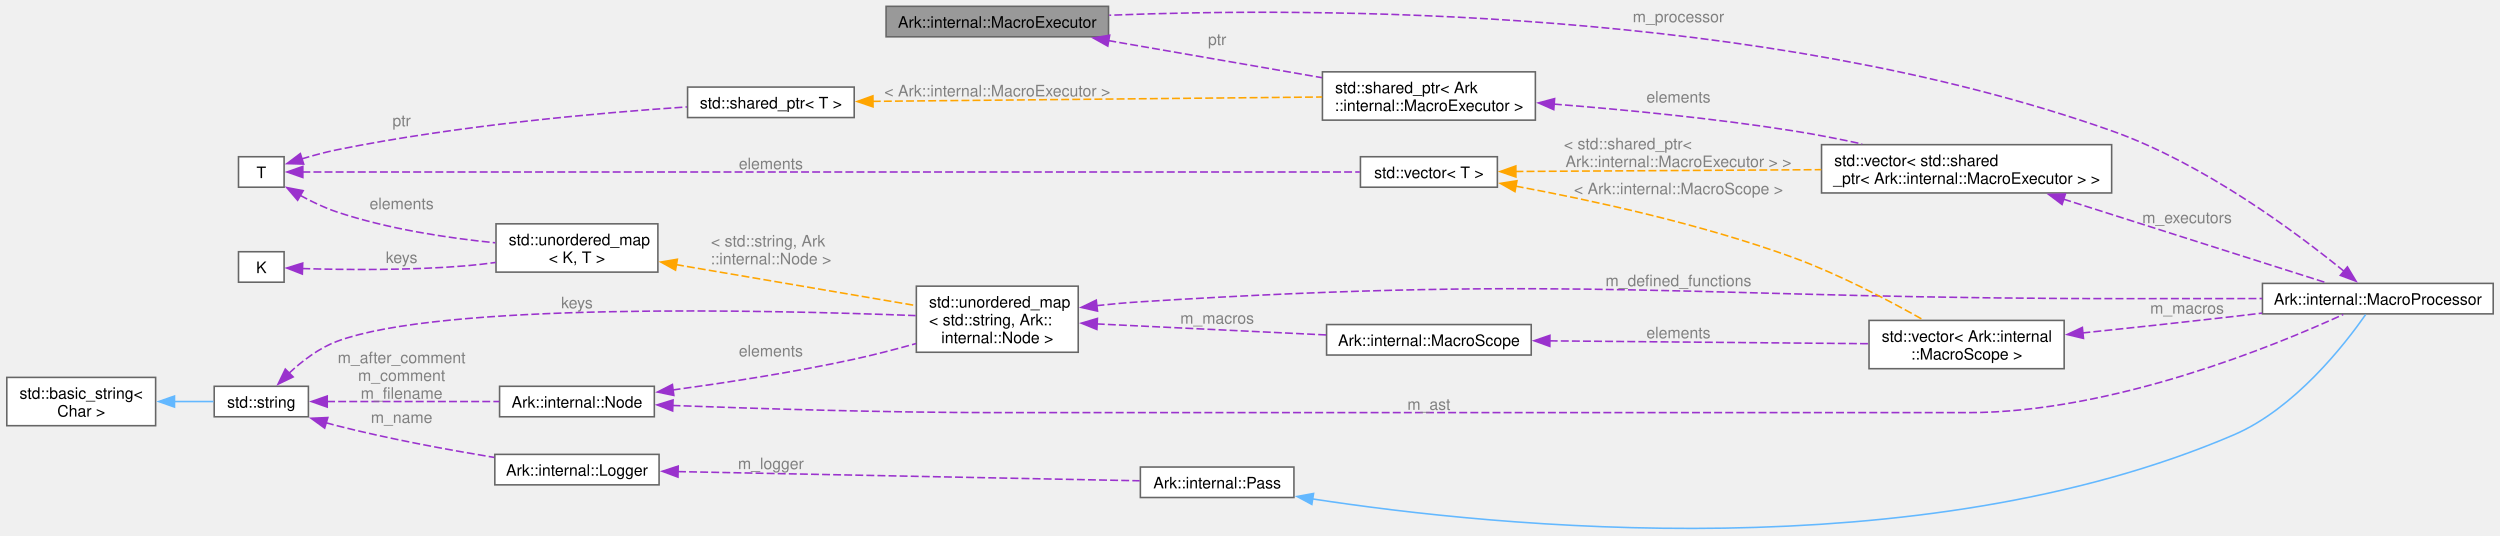
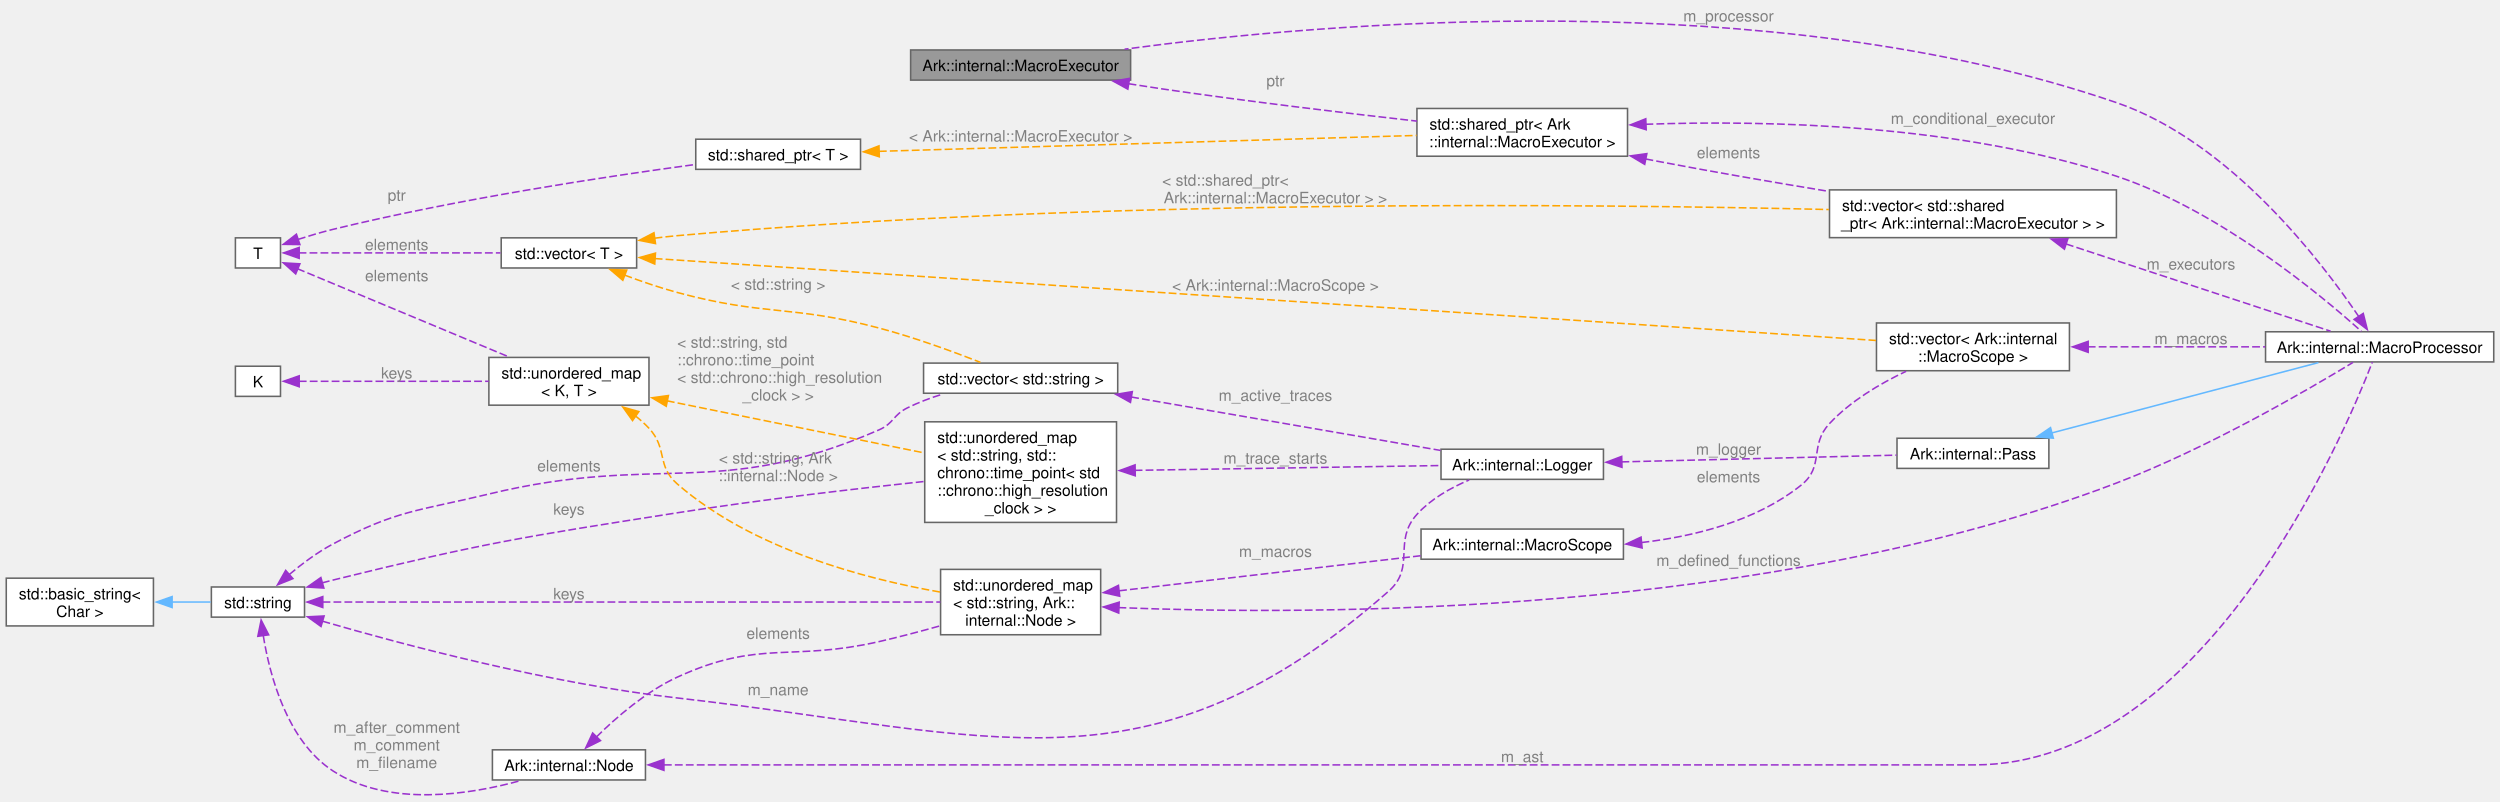
- <svg xmlns="http://www.w3.org/2000/svg" xmlns:xlink="http://www.w3.org/1999/xlink" width="1579pt" height="338pt" viewBox="0.00 0.00 1578.50 338.02">
-   <g id="graph0" class="graph" transform="scale(1 1) rotate(0) translate(4 334.02)">
+ <svg xmlns="http://www.w3.org/2000/svg" xmlns:xlink="http://www.w3.org/1999/xlink" width="1597pt" height="512pt" viewBox="0.00 0.00 1596.75 511.52">
+   <g id="graph0" class="graph" transform="scale(1 1) rotate(0) translate(4 507.52)">
    <g id="Node000001" class="node">
      <g id="a_Node000001">
        <a xlink:title="A class that applies macros in a Node.">
-           <polygon fill="#999999" stroke="#666666" points="695.88,-330.02 555.38,-330.02 555.38,-310.77 695.88,-310.77 695.88,-330.02" />
-           <text text-anchor="middle" x="625.62" y="-316.52" font-family="Helvetica,sans-Serif" font-size="10.00">Ark::internal::MacroExecutor</text>
-         </a>
-       </g>
-     </g>
-     <g id="Node000016" class="node">
-       <g id="a_Node000016">
-         <a xlink:title=" ">
-           <polygon fill="white" stroke="#666666" points="965.5,-288.64 831,-288.64 831,-258.14 965.5,-258.14 965.5,-288.64" />
-           <text text-anchor="start" x="839" y="-275.14" font-family="Helvetica,sans-Serif" font-size="10.00">std::shared_ptr&lt; Ark</text>
-           <text text-anchor="middle" x="898.25" y="-263.89" font-family="Helvetica,sans-Serif" font-size="10.00">::internal::MacroExecutor &gt;</text>
-         </a>
-       </g>
-     </g>
-     <g id="edge20_Node000016_Node000001" class="edge">
-       <g id="a_edge20_Node000016_Node000001">
-         <a xlink:title=" ">
-           <path fill="none" stroke="#9a32cd" stroke-dasharray="5,2" d="M695.79,-308.38C737.26,-301.18 789.73,-292.07 830.72,-284.95" />
-           <polygon fill="#9a32cd" stroke="#9a32cd" points="695.43,-304.89 686.17,-310.05 696.62,-311.79 695.43,-304.89" />
-         </a>
-       </g>
-       <text text-anchor="middle" x="764.5" y="-305.6" font-family="Helvetica,sans-Serif" font-size="10.00" fill="grey"> ptr</text>
+           <polygon fill="#999999" stroke="#666666" points="718.12,-475.81 577.62,-475.81 577.62,-456.56 718.12,-456.56 718.12,-475.81" />
+           <text text-anchor="middle" x="647.88" y="-462.31" font-family="Helvetica,sans-Serif" font-size="10.00">Ark::internal::MacroExecutor</text>
+         </a>
+       </g>
+     </g>
+     <g id="Node000017" class="node">
+       <g id="a_Node000017">
+         <a xlink:title=" ">
+           <polygon fill="white" stroke="#666666" points="1035.5,-438.44 901,-438.44 901,-407.94 1035.5,-407.94 1035.5,-438.44" />
+           <text text-anchor="start" x="909" y="-424.94" font-family="Helvetica,sans-Serif" font-size="10.00">std::shared_ptr&lt; Ark</text>
+           <text text-anchor="middle" x="968.25" y="-413.69" font-family="Helvetica,sans-Serif" font-size="10.00">::internal::MacroExecutor &gt;</text>
+         </a>
+       </g>
+     </g>
+     <g id="edge25_Node000017_Node000001" class="edge">
+       <g id="a_edge25_Node000017_Node000001">
+         <a xlink:title=" ">
+           <path fill="none" stroke="#9a32cd" stroke-dasharray="5,2" d="M716.83,-454.24C724.06,-453.07 731.3,-451.95 738.25,-450.94 792.94,-442.96 855.21,-435.52 901,-430.36" />
+           <polygon fill="#9a32cd" stroke="#9a32cd" points="716.34,-450.77 707.04,-455.85 717.47,-457.68 716.34,-450.77" />
+         </a>
+       </g>
+       <text text-anchor="middle" x="810.62" y="-452.69" font-family="Helvetica,sans-Serif" font-size="10.00" fill="grey"> ptr</text>
    </g>
    <g id="Node000002" class="node">
      <g id="a_Node000002">
        <a xlink:href="../../d5/db5/classArk_1_1internal_1_1MacroProcessor.html" target="_top" xlink:title="The class handling the macros definitions and calls, given an AST.">
-           <polygon fill="white" stroke="#666666" points="1570.5,-155.02 1424.75,-155.02 1424.75,-135.77 1570.5,-135.77 1570.5,-155.02" />
-           <text text-anchor="middle" x="1497.62" y="-141.52" font-family="Helvetica,sans-Serif" font-size="10.00">Ark::internal::MacroProcessor</text>
+           <polygon fill="white" stroke="#666666" points="1588.75,-295.81 1443,-295.81 1443,-276.56 1588.75,-276.56 1588.75,-295.81" />
+           <text text-anchor="middle" x="1515.88" y="-282.31" font-family="Helvetica,sans-Serif" font-size="10.00">Ark::internal::MacroProcessor</text>
        </a>
      </g>
    </g>
    <g id="edge1_Node000001_Node000002" class="edge">
      <g id="a_edge1_Node000001_Node000002">
        <a xlink:title=" ">
-           <path fill="none" stroke="#9a32cd" stroke-dasharray="5,2" d="M1476.38,-162.59C1446.46,-186.95 1387.66,-230.81 1329.5,-251.39 1108.44,-329.63 825.39,-329.48 696.35,-324.4" />
-           <polygon fill="#9a32cd" stroke="#9a32cd" points="1478.41,-165.46 1483.88,-156.39 1473.94,-160.07 1478.41,-165.46" />
-         </a>
-       </g>
-       <text text-anchor="middle" x="1055.88" y="-319.98" font-family="Helvetica,sans-Serif" font-size="10.00" fill="grey"> m_processor</text>
+           <path fill="none" stroke="#9a32cd" stroke-dasharray="5,2" d="M1502.64,-305.38C1478.37,-341.31 1420.18,-417.31 1347.75,-442.19 1125.86,-518.4 840.72,-493.23 714.27,-476.31" />
+           <polygon fill="#9a32cd" stroke="#9a32cd" points="1505.4,-307.55 1507.98,-297.27 1499.56,-303.7 1505.4,-307.55" />
+         </a>
+       </g>
+       <text text-anchor="middle" x="1100" y="-494.02" font-family="Helvetica,sans-Serif" font-size="10.00" fill="grey"> m_processor</text>
    </g>
    <g id="Node000003" class="node">
      <g id="a_Node000003">
        <a xlink:href="../../da/d7b/classArk_1_1internal_1_1Pass.html" target="_top" xlink:title="An interface to describe compiler passes.">
-           <polygon fill="white" stroke="#666666" points="813,-39.02 716,-39.02 716,-19.77 813,-19.77 813,-39.02" />
-           <text text-anchor="middle" x="764.5" y="-25.52" font-family="Helvetica,sans-Serif" font-size="10.00">Ark::internal::Pass</text>
+           <polygon fill="white" stroke="#666666" points="1304.62,-227.81 1207.62,-227.81 1207.62,-208.56 1304.62,-208.56 1304.62,-227.81" />
+           <text text-anchor="middle" x="1256.12" y="-214.31" font-family="Helvetica,sans-Serif" font-size="10.00">Ark::internal::Pass</text>
        </a>
      </g>
    </g>
    <g id="edge2_Node000002_Node000003" class="edge">
      <g id="a_edge2_Node000002_Node000003">
        <a xlink:title=" ">
-           <path fill="none" stroke="#63b8ff" d="M824.64,-18.9C941.47,-0.97 1207.75,25.94 1406.75,-59.39 1445.06,-75.82 1476.69,-116.36 1489.93,-135.31" />
-           <polygon fill="#63b8ff" stroke="#63b8ff" points="824.31,-15.41 814.97,-20.42 825.4,-22.33 824.31,-15.41" />
+           <path fill="none" stroke="#63b8ff" d="M1306.54,-231.22C1356.17,-244.32 1431.59,-264.22 1476.78,-276.14" />
+           <polygon fill="#63b8ff" stroke="#63b8ff" points="1307.46,-227.85 1296.9,-228.68 1305.67,-234.62 1307.46,-227.85" />
        </a>
      </g>
    </g>
    <g id="Node000004" class="node">
      <g id="a_Node000004">
        <a xlink:href="../../d6/d2f/classArk_1_1internal_1_1Logger.html" target="_top" xlink:title=" ">
-           <polygon fill="white" stroke="#666666" points="412,-47.02 308.25,-47.02 308.25,-27.77 412,-27.77 412,-47.02" />
-           <text text-anchor="middle" x="360.12" y="-33.52" font-family="Helvetica,sans-Serif" font-size="10.00">Ark::internal::Logger</text>
+           <polygon fill="white" stroke="#666666" points="1020.12,-220.81 916.38,-220.81 916.38,-201.56 1020.12,-201.56 1020.12,-220.81" />
+           <text text-anchor="middle" x="968.25" y="-207.31" font-family="Helvetica,sans-Serif" font-size="10.00">Ark::internal::Logger</text>
        </a>
      </g>
    </g>
    <g id="edge3_Node000003_Node000004" class="edge">
      <g id="a_edge3_Node000003_Node000004">
        <a xlink:title=" ">
-           <path fill="none" stroke="#9a32cd" stroke-dasharray="5,2" d="M423.97,-36.14C504.64,-34.54 642.86,-31.79 715.57,-30.34" />
-           <polygon fill="#9a32cd" stroke="#9a32cd" points="423.94,-32.64 414.01,-36.34 424.08,-39.64 423.94,-32.64" />
-         </a>
-       </g>
-       <text text-anchor="middle" x="482.62" y="-37.69" font-family="Helvetica,sans-Serif" font-size="10.00" fill="grey"> m_logger</text>
+           <path fill="none" stroke="#9a32cd" stroke-dasharray="5,2" d="M1031.62,-212.71C1084.45,-214.01 1159.1,-215.84 1207.31,-217.02" />
+           <polygon fill="#9a32cd" stroke="#9a32cd" points="1031.95,-209.22 1021.87,-212.48 1031.78,-216.22 1031.95,-209.22" />
+         </a>
+       </g>
+       <text text-anchor="middle" x="1100" y="-217.27" font-family="Helvetica,sans-Serif" font-size="10.00" fill="grey"> m_logger</text>
    </g>
    <g id="Node000005" class="node">
      <g id="a_Node000005">
        <a xlink:title=" ">
-           <polygon fill="white" stroke="#666666" points="190.5,-90.02 131,-90.02 131,-70.77 190.5,-70.77 190.5,-90.02" />
-           <text text-anchor="middle" x="160.75" y="-76.52" font-family="Helvetica,sans-Serif" font-size="10.00">std::string</text>
+           <polygon fill="white" stroke="#666666" points="190.5,-132.81 131,-132.81 131,-113.56 190.5,-113.56 190.5,-132.81" />
+           <text text-anchor="middle" x="160.75" y="-119.31" font-family="Helvetica,sans-Serif" font-size="10.00">std::string</text>
        </a>
      </g>
    </g>
    <g id="edge4_Node000004_Node000005" class="edge">
      <g id="a_edge4_Node000004_Node000005">
        <a xlink:title=" ">
-           <path fill="none" stroke="#9a32cd" stroke-dasharray="5,2" d="M201.6,-67C203.92,-66.34 206.24,-65.72 208.5,-65.14 241.23,-56.83 278.56,-49.93 307.86,-45.1" />
-           <polygon fill="#9a32cd" stroke="#9a32cd" points="200.77,-63.6 192.2,-69.83 202.79,-70.3 200.77,-63.6" />
-         </a>
-       </g>
-       <text text-anchor="middle" x="249.38" y="-66.89" font-family="Helvetica,sans-Serif" font-size="10.00" fill="grey"> m_name</text>
+           <path fill="none" stroke="#9a32cd" stroke-dasharray="5,2" d="M202,-110.95C253.8,-95.89 346.86,-71.19 428.5,-61.94 631.47,-38.93 729.59,4.68 883,-130.19 900.42,-145.51 885.42,-162 901,-179.19 909.92,-189.03 922.53,-196.16 934.35,-201.15" />
+           <polygon fill="#9a32cd" stroke="#9a32cd" points="201.04,-107.58 192.43,-113.76 203.01,-114.3 201.04,-107.58" />
+         </a>
+       </g>
+       <text text-anchor="middle" x="493" y="-63.69" font-family="Helvetica,sans-Serif" font-size="10.00" fill="grey"> m_name</text>
    </g>
    <g id="Node000007" class="node">
      <g id="a_Node000007">
-         <a xlink:href="../../dc/d9e/classArk_1_1internal_1_1Node.html" target="_top" xlink:title="A node of an Abstract Syntax Tree for ArkScript.">
-           <polygon fill="white" stroke="#666666" points="409,-90.02 311.25,-90.02 311.25,-70.77 409,-70.77 409,-90.02" />
-           <text text-anchor="middle" x="360.12" y="-76.52" font-family="Helvetica,sans-Serif" font-size="10.00">Ark::internal::Node</text>
+         <a xlink:title=" ">
+           <polygon fill="white" stroke="#666666" points="709.12,-238.31 586.62,-238.31 586.62,-174.06 709.12,-174.06 709.12,-238.31" />
+           <text text-anchor="start" x="594.62" y="-224.81" font-family="Helvetica,sans-Serif" font-size="10.00">std::unordered_map</text>
+           <text text-anchor="start" x="594.62" y="-213.56" font-family="Helvetica,sans-Serif" font-size="10.00">&lt; std::string, std::</text>
+           <text text-anchor="start" x="594.62" y="-202.31" font-family="Helvetica,sans-Serif" font-size="10.00">chrono::time_point&lt; std</text>
+           <text text-anchor="start" x="594.62" y="-191.06" font-family="Helvetica,sans-Serif" font-size="10.00">::chrono::high_resolution</text>
+           <text text-anchor="middle" x="647.88" y="-179.81" font-family="Helvetica,sans-Serif" font-size="10.00">_clock &gt; &gt;</text>
        </a>
      </g>
    </g>
    <g id="edge7_Node000007_Node000005" class="edge">
      <g id="a_edge7_Node000007_Node000005">
        <a xlink:title=" ">
-           <path fill="none" stroke="#9a32cd" stroke-dasharray="5,2" d="M202.32,-80.39C233.9,-80.39 277.8,-80.39 311.12,-80.39" />
-           <polygon fill="#9a32cd" stroke="#9a32cd" points="202.39,-76.89 192.39,-80.39 202.39,-83.89 202.39,-76.89" />
-         </a>
-       </g>
-       <text text-anchor="middle" x="249.38" y="-104.64" font-family="Helvetica,sans-Serif" font-size="10.00" fill="grey"> m_after_comment</text>
-       <text text-anchor="middle" x="249.38" y="-93.39" font-family="Helvetica,sans-Serif" font-size="10.00" fill="grey">m_comment</text>
-       <text text-anchor="middle" x="249.38" y="-82.14" font-family="Helvetica,sans-Serif" font-size="10.00" fill="grey">m_filename</text>
+           <path fill="none" stroke="#9a32cd" stroke-dasharray="5,2" d="M201.63,-135.41C203.95,-136.04 206.25,-136.63 208.5,-137.19 305.23,-161.06 330.08,-164.73 428.5,-180.19 481.68,-188.54 542.53,-195.58 586.46,-200.22" />
+           <polygon fill="#9a32cd" stroke="#9a32cd" points="202.84,-132.12 192.26,-132.78 200.94,-138.86 202.84,-132.12" />
+         </a>
+       </g>
+       <text text-anchor="middle" x="359.38" y="-178.99" font-family="Helvetica,sans-Serif" font-size="10.00" fill="grey"> keys</text>
+     </g>
+     <g id="Node000011" class="node">
+       <g id="a_Node000011">
+         <a xlink:title=" ">
+           <polygon fill="white" stroke="#666666" points="709.88,-275.81 585.88,-275.81 585.88,-256.56 709.88,-256.56 709.88,-275.81" />
+           <text text-anchor="middle" x="647.88" y="-262.31" font-family="Helvetica,sans-Serif" font-size="10.00">std::vector&lt; std::string &gt;</text>
+         </a>
+       </g>
+     </g>
+     <g id="edge12_Node000011_Node000005" class="edge">
+       <g id="a_edge12_Node000011_Node000005">
+         <a xlink:title=" ">
+           <path fill="none" stroke="#9a32cd" stroke-dasharray="5,2" d="M180.71,-140.75C188.81,-147.54 198.65,-154.94 208.5,-160.19 249.58,-182.1 262.99,-181.27 308.25,-192.19 417.39,-218.52 454.63,-188.23 557.5,-233.19 566.79,-237.25 566.42,-242.68 575.5,-247.19 582.62,-250.72 590.48,-253.66 598.3,-256.08" />
+           <polygon fill="#9a32cd" stroke="#9a32cd" points="183.08,-138.17 173.25,-134.2 178.46,-143.43 183.08,-138.17" />
+         </a>
+       </g>
+       <text text-anchor="middle" x="359.38" y="-206.65" font-family="Helvetica,sans-Serif" font-size="10.00" fill="grey"> elements</text>
+     </g>
+     <g id="Node000013" class="node">
+       <g id="a_Node000013">
+         <a xlink:href="../../dc/d9e/classArk_1_1internal_1_1Node.html" target="_top" xlink:title="A node of an Abstract Syntax Tree for ArkScript.">
+           <polygon fill="white" stroke="#666666" points="408.25,-28.81 310.5,-28.81 310.5,-9.56 408.25,-9.56 408.25,-28.81" />
+           <text text-anchor="middle" x="359.38" y="-15.31" font-family="Helvetica,sans-Serif" font-size="10.00">Ark::internal::Node</text>
+         </a>
+       </g>
+     </g>
+     <g id="edge16_Node000013_Node000005" class="edge">
+       <g id="a_edge16_Node000013_Node000005">
+         <a xlink:title=" ">
+           <path fill="none" stroke="#9a32cd" stroke-dasharray="5,2" d="M164.14,-101.81C168.27,-76.26 179.33,-34.58 208.5,-15.44 244.3,8.05 295.97,-0.19 328.34,-9.09" />
+           <polygon fill="#9a32cd" stroke="#9a32cd" points="160.68,-101.31 162.79,-111.69 167.61,-102.25 160.68,-101.31" />
+         </a>
+       </g>
+       <text text-anchor="middle" x="249.38" y="-39.69" font-family="Helvetica,sans-Serif" font-size="10.00" fill="grey"> m_after_comment</text>
+       <text text-anchor="middle" x="249.38" y="-28.44" font-family="Helvetica,sans-Serif" font-size="10.00" fill="grey">m_comment</text>
+       <text text-anchor="middle" x="249.38" y="-17.19" font-family="Helvetica,sans-Serif" font-size="10.00" fill="grey">m_filename</text>
+     </g>
+     <g id="Node000016" class="node">
+       <g id="a_Node000016">
+         <a xlink:title=" ">
+           <polygon fill="white" stroke="#666666" points="699,-144.06 596.75,-144.06 596.75,-102.31 699,-102.31 699,-144.06" />
+           <text text-anchor="start" x="604.75" y="-130.56" font-family="Helvetica,sans-Serif" font-size="10.00">std::unordered_map</text>
+           <text text-anchor="start" x="604.75" y="-119.31" font-family="Helvetica,sans-Serif" font-size="10.00">&lt; std::string, Ark::</text>
+           <text text-anchor="middle" x="647.88" y="-108.06" font-family="Helvetica,sans-Serif" font-size="10.00">internal::Node &gt;</text>
+         </a>
+       </g>
+     </g>
+     <g id="edge20_Node000016_Node000005" class="edge">
+       <g id="a_edge20_Node000016_Node000005">
+         <a xlink:title=" ">
+           <path fill="none" stroke="#9a32cd" stroke-dasharray="5,2" d="M202,-123.19C290.14,-123.19 500,-123.19 596.62,-123.19" />
+           <polygon fill="#9a32cd" stroke="#9a32cd" points="202.16,-119.69 192.16,-123.19 202.16,-126.69 202.16,-119.69" />
+         </a>
+       </g>
+       <text text-anchor="middle" x="359.38" y="-124.94" font-family="Helvetica,sans-Serif" font-size="10.00" fill="grey"> keys</text>
+     </g>
+     <g id="Node000006" class="node">
+       <g id="a_Node000006">
+         <a xlink:title=" ">
+           <polygon fill="white" stroke="#666666" points="94,-138.44 0,-138.44 0,-107.94 94,-107.94 94,-138.44" />
+           <text text-anchor="start" x="8" y="-124.94" font-family="Helvetica,sans-Serif" font-size="10.00">std::basic_string&lt;</text>
+           <text text-anchor="middle" x="47" y="-113.69" font-family="Helvetica,sans-Serif" font-size="10.00"> Char &gt;</text>
+         </a>
+       </g>
+     </g>
+     <g id="edge5_Node000005_Node000006" class="edge">
+       <g id="a_edge5_Node000005_Node000006">
+         <a xlink:title=" ">
+           <path fill="none" stroke="#63b8ff" d="M105.71,-123.19C114.32,-123.19 122.87,-123.19 130.55,-123.19" />
+           <polygon fill="#63b8ff" stroke="#63b8ff" points="105.93,-119.69 95.93,-123.19 105.93,-126.69 105.93,-119.69" />
+         </a>
+       </g>
+     </g>
+     <g id="edge6_Node000004_Node000007" class="edge">
+       <g id="a_edge6_Node000004_Node000007">
+         <a xlink:title=" ">
+           <path fill="none" stroke="#9a32cd" stroke-dasharray="5,2" d="M720.69,-207.31C780.14,-208.25 863.13,-209.55 916.04,-210.38" />
+           <polygon fill="#9a32cd" stroke="#9a32cd" points="721.08,-203.82 711.02,-207.16 720.97,-210.82 721.08,-203.82" />
+         </a>
+       </g>
+       <text text-anchor="middle" x="810.62" y="-211.6" font-family="Helvetica,sans-Serif" font-size="10.00" fill="grey"> m_trace_starts</text>
+     </g>
+     <g id="Node000008" class="node">
+       <g id="a_Node000008">
+         <a xlink:title=" ">
+           <polygon fill="white" stroke="#666666" points="410.5,-279.44 308.25,-279.44 308.25,-248.94 410.5,-248.94 410.5,-279.44" />
+           <text text-anchor="start" x="316.25" y="-265.94" font-family="Helvetica,sans-Serif" font-size="10.00">std::unordered_map</text>
+           <text text-anchor="middle" x="359.38" y="-254.69" font-family="Helvetica,sans-Serif" font-size="10.00">&lt; K, T &gt;</text>
+         </a>
+       </g>
+     </g>
+     <g id="edge8_Node000007_Node000008" class="edge">
+       <g id="a_edge8_Node000007_Node000008">
+         <a xlink:title=" ">
+           <path fill="none" stroke="orange" stroke-dasharray="5,2" d="M421.92,-251.73C470.46,-241.9 537.8,-228.27 586.13,-218.48" />
+           <polygon fill="orange" stroke="orange" points="421.53,-248.24 412.42,-253.65 422.92,-255.1 421.53,-248.24" />
+         </a>
+       </g>
+       <text text-anchor="start" x="428.5" y="-285.67" font-family="Helvetica,sans-Serif" font-size="10.00" fill="grey"> &lt; std::string, std</text>
+       <text text-anchor="start" x="428.5" y="-274.42" font-family="Helvetica,sans-Serif" font-size="10.00" fill="grey">::chrono::time_point</text>
+       <text text-anchor="start" x="428.5" y="-263.17" font-family="Helvetica,sans-Serif" font-size="10.00" fill="grey">&lt; std::chrono::high_resolution</text>
+       <text text-anchor="middle" x="493" y="-251.92" font-family="Helvetica,sans-Serif" font-size="10.00" fill="grey">_clock &gt; &gt;</text>
+     </g>
+     <g id="edge22_Node000016_Node000008" class="edge">
+       <g id="a_edge22_Node000016_Node000008">
+         <a xlink:title=" ">
+           <path fill="none" stroke="orange" stroke-dasharray="5,2" d="M401.76,-242.14C404.9,-239.67 407.86,-237.02 410.5,-234.19 422.56,-221.25 415.17,-210.31 428.5,-198.69 476.27,-157.03 548.25,-138.03 596.37,-129.59" />
+           <polygon fill="orange" stroke="orange" points="400,-239.09 393.83,-247.71 404.03,-244.82 400,-239.09" />
+         </a>
+       </g>
+       <text text-anchor="start" x="455.12" y="-211.69" font-family="Helvetica,sans-Serif" font-size="10.00" fill="grey"> &lt; std::string, Ark</text>
+       <text text-anchor="middle" x="493" y="-200.44" font-family="Helvetica,sans-Serif" font-size="10.00" fill="grey">::internal::Node &gt;</text>
+     </g>
+     <g id="Node000009" class="node">
+       <g id="a_Node000009">
+         <a xlink:title=" ">
+           <polygon fill="white" stroke="#666666" points="175.15,-273.81 146.35,-273.81 146.35,-254.56 175.15,-254.56 175.15,-273.81" />
+           <text text-anchor="middle" x="160.75" y="-260.31" font-family="Helvetica,sans-Serif" font-size="10.00">K</text>
+         </a>
+       </g>
+     </g>
+     <g id="edge9_Node000008_Node000009" class="edge">
+       <g id="a_edge9_Node000008_Node000009">
+         <a xlink:title=" ">
+           <path fill="none" stroke="#9a32cd" stroke-dasharray="5,2" d="M186.83,-264.19C217.27,-264.19 269.32,-264.19 308.12,-264.19" />
+           <polygon fill="#9a32cd" stroke="#9a32cd" points="187.09,-260.69 177.09,-264.19 187.09,-267.69 187.09,-260.69" />
+         </a>
+       </g>
+       <text text-anchor="middle" x="249.38" y="-265.94" font-family="Helvetica,sans-Serif" font-size="10.00" fill="grey"> keys</text>
    </g>
    <g id="Node000010" class="node">
      <g id="a_Node000010">
        <a xlink:title=" ">
-           <polygon fill="white" stroke="#666666" points="676.75,-153.27 574.5,-153.27 574.5,-111.52 676.75,-111.52 676.75,-153.27" />
-           <text text-anchor="start" x="582.5" y="-139.77" font-family="Helvetica,sans-Serif" font-size="10.00">std::unordered_map</text>
-           <text text-anchor="start" x="582.5" y="-128.52" font-family="Helvetica,sans-Serif" font-size="10.00">&lt; std::string, Ark::</text>
-           <text text-anchor="middle" x="625.62" y="-117.27" font-family="Helvetica,sans-Serif" font-size="10.00">internal::Node &gt;</text>
-         </a>
-       </g>
-     </g>
-     <g id="edge11_Node000010_Node000005" class="edge">
-       <g id="a_edge11_Node000010_Node000005">
-         <a xlink:title=" ">
-           <path fill="none" stroke="#9a32cd" stroke-dasharray="5,2" d="M178.2,-98.23C186.47,-105.93 197.13,-114.14 208.5,-118.39 274,-142.9 478.22,-138.36 574.04,-134.68" />
-           <polygon fill="#9a32cd" stroke="#9a32cd" points="180.87,-95.95 171.32,-91.36 175.92,-100.9 180.87,-95.95" />
-         </a>
-       </g>
-       <text text-anchor="middle" x="360.12" y="-139.29" font-family="Helvetica,sans-Serif" font-size="10.00" fill="grey"> keys</text>
-     </g>
-     <g id="Node000006" class="node">
-       <g id="a_Node000006">
-         <a xlink:title=" ">
-           <polygon fill="white" stroke="#666666" points="94,-95.64 0,-95.64 0,-65.14 94,-65.14 94,-95.64" />
-           <text text-anchor="start" x="8" y="-82.14" font-family="Helvetica,sans-Serif" font-size="10.00">std::basic_string&lt;</text>
-           <text text-anchor="middle" x="47" y="-70.89" font-family="Helvetica,sans-Serif" font-size="10.00"> Char &gt;</text>
-         </a>
-       </g>
-     </g>
-     <g id="edge5_Node000005_Node000006" class="edge">
-       <g id="a_edge5_Node000005_Node000006">
-         <a xlink:title=" ">
-           <path fill="none" stroke="#63b8ff" d="M105.71,-80.39C114.32,-80.39 122.87,-80.39 130.55,-80.39" />
-           <polygon fill="#63b8ff" stroke="#63b8ff" points="105.93,-76.89 95.93,-80.39 105.93,-83.89 105.93,-76.89" />
-         </a>
-       </g>
-     </g>
-     <g id="edge6_Node000002_Node000007" class="edge">
-       <g id="a_edge6_Node000002_Node000007">
-         <a xlink:title=" ">
-           <path fill="none" stroke="#9a32cd" stroke-dasharray="5,2" d="M420.5,-77.91C473.89,-75.9 554.49,-73.39 624.62,-73.39 624.62,-73.39 624.62,-73.39 1238.88,-73.39 1329.94,-73.39 1432.65,-115.6 1475.79,-135.38" />
-           <polygon fill="#9a32cd" stroke="#9a32cd" points="420.57,-74.41 410.71,-78.29 420.84,-81.4 420.57,-74.41" />
-         </a>
-       </g>
-       <text text-anchor="middle" x="898.25" y="-75.14" font-family="Helvetica,sans-Serif" font-size="10.00" fill="grey"> m_ast</text>
-     </g>
-     <g id="edge12_Node000010_Node000007" class="edge">
-       <g id="a_edge12_Node000010_Node000007">
-         <a xlink:title=" ">
-           <path fill="none" stroke="#9a32cd" stroke-dasharray="5,2" d="M420.55,-87.68C454.36,-92.28 497.39,-98.92 535.25,-107.14 548.01,-109.91 561.65,-113.46 574.32,-117.01" />
-           <polygon fill="#9a32cd" stroke="#9a32cd" points="421.33,-84.25 410.96,-86.39 420.41,-91.19 421.33,-84.25" />
-         </a>
-       </g>
-       <text text-anchor="middle" x="482.62" y="-108.89" font-family="Helvetica,sans-Serif" font-size="10.00" fill="grey"> elements</text>
-     </g>
-     <g id="Node000008" class="node">
-       <g id="a_Node000008">
-         <a xlink:title=" ">
-           <polygon fill="white" stroke="#666666" points="1299.5,-131.64 1176.25,-131.64 1176.25,-101.14 1299.5,-101.14 1299.5,-131.64" />
-           <text text-anchor="start" x="1184.25" y="-118.14" font-family="Helvetica,sans-Serif" font-size="10.00">std::vector&lt; Ark::internal</text>
-           <text text-anchor="middle" x="1237.88" y="-106.89" font-family="Helvetica,sans-Serif" font-size="10.00">::MacroScope &gt;</text>
-         </a>
-       </g>
-     </g>
-     <g id="edge8_Node000002_Node000008" class="edge">
-       <g id="a_edge8_Node000002_Node000008">
-         <a xlink:title=" ">
-           <path fill="none" stroke="#9a32cd" stroke-dasharray="5,2" d="M1311.02,-123.71C1340.69,-126.8 1375.38,-130.52 1406.75,-134.14 1412.53,-134.81 1418.52,-135.52 1424.53,-136.24" />
-           <polygon fill="#9a32cd" stroke="#9a32cd" points="1311.72,-120.27 1301.41,-122.72 1311,-127.23 1311.72,-120.27" />
-         </a>
-       </g>
-       <text text-anchor="middle" x="1377.12" y="-135.89" font-family="Helvetica,sans-Serif" font-size="10.00" fill="grey"> m_macros</text>
-     </g>
-     <g id="Node000009" class="node">
-       <g id="a_Node000009">
-         <a xlink:href="../../d6/d42/classArk_1_1internal_1_1MacroScope.html" target="_top" xlink:title=" ">
-           <polygon fill="white" stroke="#666666" points="962.88,-129.02 833.62,-129.02 833.62,-109.77 962.88,-109.77 962.88,-129.02" />
-           <text text-anchor="middle" x="898.25" y="-115.52" font-family="Helvetica,sans-Serif" font-size="10.00">Ark::internal::MacroScope</text>
-         </a>
-       </g>
-     </g>
-     <g id="edge9_Node000008_Node000009" class="edge">
-       <g id="a_edge9_Node000008_Node000009">
-         <a xlink:title=" ">
-           <path fill="none" stroke="#9a32cd" stroke-dasharray="5,2" d="M974.57,-118.72C1035.19,-118.18 1119.31,-117.44 1175.79,-116.93" />
-           <polygon fill="#9a32cd" stroke="#9a32cd" points="974.63,-115.22 964.67,-118.81 974.7,-122.22 974.63,-115.22" />
-         </a>
-       </g>
-       <text text-anchor="middle" x="1055.88" y="-120.34" font-family="Helvetica,sans-Serif" font-size="10.00" fill="grey"> elements</text>
-     </g>
-     <g id="edge24_Node000002_Node000010" class="edge">
-       <g id="a_edge24_Node000002_Node000010">
-         <a xlink:title=" ">
-           <path fill="none" stroke="#9a32cd" stroke-dasharray="5,2" d="M688.28,-140.95C697.55,-141.96 707.02,-142.83 716,-143.39 996.11,-161.01 1066.83,-144.95 1347.5,-145.39 1372.61,-145.43 1400.1,-145.44 1424.57,-145.44" />
-           <polygon fill="#9a32cd" stroke="#9a32cd" points="688.94,-137.51 678.61,-139.84 688.14,-144.46 688.94,-137.51" />
-         </a>
-       </g>
-       <text text-anchor="middle" x="1055.88" y="-153.26" font-family="Helvetica,sans-Serif" font-size="10.00" fill="grey"> m_defined_functions</text>
-     </g>
-     <g id="edge10_Node000009_Node000010" class="edge">
-       <g id="a_edge10_Node000009_Node000010">
-         <a xlink:title=" ">
-           <path fill="none" stroke="#9a32cd" stroke-dasharray="5,2" d="M688.48,-129.42C731.88,-127.34 789.74,-124.56 833.55,-122.45" />
-           <polygon fill="#9a32cd" stroke="#9a32cd" points="688.54,-125.91 678.72,-129.89 688.88,-132.9 688.54,-125.91" />
-         </a>
-       </g>
-       <text text-anchor="middle" x="764.5" y="-129.57" font-family="Helvetica,sans-Serif" font-size="10.00" fill="grey"> m_macros</text>
-     </g>
-     <g id="Node000011" class="node">
-       <g id="a_Node000011">
-         <a xlink:title=" ">
-           <polygon fill="white" stroke="#666666" points="411.25,-192.64 309,-192.64 309,-162.14 411.25,-162.14 411.25,-192.64" />
-           <text text-anchor="start" x="317" y="-179.14" font-family="Helvetica,sans-Serif" font-size="10.00">std::unordered_map</text>
-           <text text-anchor="middle" x="360.12" y="-167.89" font-family="Helvetica,sans-Serif" font-size="10.00">&lt; K, T &gt;</text>
-         </a>
-       </g>
-     </g>
-     <g id="edge13_Node000010_Node000011" class="edge">
-       <g id="a_edge13_Node000010_Node000011">
-         <a xlink:title=" ">
-           <path fill="none" stroke="orange" stroke-dasharray="5,2" d="M422.68,-166.88C468.8,-159 531.14,-148.36 574.3,-140.99" />
-           <polygon fill="orange" stroke="orange" points="422.38,-163.38 413.11,-168.51 423.56,-170.28 422.38,-163.38" />
-         </a>
-       </g>
-       <text text-anchor="start" x="444.75" y="-178.32" font-family="Helvetica,sans-Serif" font-size="10.00" fill="grey"> &lt; std::string, Ark</text>
-       <text text-anchor="middle" x="482.62" y="-167.07" font-family="Helvetica,sans-Serif" font-size="10.00" fill="grey">::internal::Node &gt;</text>
+           <polygon fill="white" stroke="#666666" points="175.15,-355.81 146.35,-355.81 146.35,-336.56 175.15,-336.56 175.15,-355.81" />
+           <text text-anchor="middle" x="160.75" y="-342.31" font-family="Helvetica,sans-Serif" font-size="10.00">T</text>
+         </a>
+       </g>
+     </g>
+     <g id="edge10_Node000008_Node000010" class="edge">
+       <g id="a_edge10_Node000008_Node000010">
+         <a xlink:title=" ">
+           <path fill="none" stroke="#9a32cd" stroke-dasharray="5,2" d="M185.87,-336.13C219.57,-322.08 281.06,-296.43 320.8,-279.86" />
+           <polygon fill="#9a32cd" stroke="#9a32cd" points="184.86,-332.76 176.97,-339.84 187.55,-339.22 184.86,-332.76" />
+         </a>
+       </g>
+       <text text-anchor="middle" x="249.38" y="-328.12" font-family="Helvetica,sans-Serif" font-size="10.00" fill="grey"> elements</text>
    </g>
    <g id="Node000012" class="node">
      <g id="a_Node000012">
        <a xlink:title=" ">
-           <polygon fill="white" stroke="#666666" points="175.15,-175.02 146.35,-175.02 146.35,-155.77 175.15,-155.77 175.15,-175.02" />
-           <text text-anchor="middle" x="160.75" y="-161.52" font-family="Helvetica,sans-Serif" font-size="10.00">K</text>
-         </a>
-       </g>
-     </g>
-     <g id="edge14_Node000011_Node000012" class="edge">
-       <g id="a_edge14_Node000011_Node000012">
-         <a xlink:title=" ">
-           <path fill="none" stroke="#9a32cd" stroke-dasharray="5,2" d="M186.65,-164.39C212.57,-163.61 254.33,-163.12 290.25,-166.14 296.29,-166.65 302.59,-167.39 308.83,-168.25" />
-           <polygon fill="#9a32cd" stroke="#9a32cd" points="186.67,-160.89 176.8,-164.73 186.91,-167.88 186.67,-160.89" />
-         </a>
-       </g>
-       <text text-anchor="middle" x="249.38" y="-167.89" font-family="Helvetica,sans-Serif" font-size="10.00" fill="grey"> keys</text>
-     </g>
-     <g id="Node000013" class="node">
-       <g id="a_Node000013">
-         <a xlink:title=" ">
-           <polygon fill="white" stroke="#666666" points="175.15,-235.02 146.35,-235.02 146.35,-215.77 175.15,-215.77 175.15,-235.02" />
-           <text text-anchor="middle" x="160.75" y="-221.52" font-family="Helvetica,sans-Serif" font-size="10.00">T</text>
-         </a>
-       </g>
-     </g>
-     <g id="edge15_Node000011_Node000013" class="edge">
-       <g id="a_edge15_Node000011_Node000013">
-         <a xlink:title=" ">
-           <path fill="none" stroke="#9a32cd" stroke-dasharray="5,2" d="M185.29,-210.63C192.5,-206.68 200.62,-202.77 208.5,-200.14 240.86,-189.33 278.85,-183.63 308.58,-180.65" />
-           <polygon fill="#9a32cd" stroke="#9a32cd" points="183.69,-207.51 176.8,-215.56 187.21,-213.57 183.69,-207.51" />
-         </a>
-       </g>
-       <text text-anchor="middle" x="249.38" y="-201.89" font-family="Helvetica,sans-Serif" font-size="10.00" fill="grey"> elements</text>
+           <polygon fill="white" stroke="#666666" points="402.62,-355.81 316.12,-355.81 316.12,-336.56 402.62,-336.56 402.62,-355.81" />
+           <text text-anchor="middle" x="359.38" y="-342.31" font-family="Helvetica,sans-Serif" font-size="10.00">std::vector&lt; T &gt;</text>
+         </a>
+       </g>
+     </g>
+     <g id="edge14_Node000012_Node000010" class="edge">
+       <g id="a_edge14_Node000012_Node000010">
+         <a xlink:title=" ">
+           <path fill="none" stroke="#9a32cd" stroke-dasharray="5,2" d="M186.71,-346.19C219.13,-346.19 276.24,-346.19 315.63,-346.19" />
+           <polygon fill="#9a32cd" stroke="#9a32cd" points="187.09,-342.69 177.09,-346.19 187.09,-349.69 187.09,-342.69" />
+         </a>
+       </g>
+       <text text-anchor="middle" x="249.38" y="-347.94" font-family="Helvetica,sans-Serif" font-size="10.00" fill="grey"> elements</text>
+     </g>
+     <g id="Node000018" class="node">
+       <g id="a_Node000018">
+         <a xlink:title=" ">
+           <polygon fill="white" stroke="#666666" points="545.62,-418.81 440.38,-418.81 440.38,-399.56 545.62,-399.56 545.62,-418.81" />
+           <text text-anchor="middle" x="493" y="-405.31" font-family="Helvetica,sans-Serif" font-size="10.00">std::shared_ptr&lt; T &gt;</text>
+         </a>
+       </g>
+     </g>
+     <g id="edge27_Node000018_Node000010" class="edge">
+       <g id="a_edge27_Node000018_Node000010">
+         <a xlink:title=" ">
+           <path fill="none" stroke="#9a32cd" stroke-dasharray="5,2" d="M186.26,-354.78C193.38,-357.07 201.2,-359.41 208.5,-361.19 288.4,-380.66 382.88,-394.95 440.07,-402.66" />
+           <polygon fill="#9a32cd" stroke="#9a32cd" points="187.54,-351.52 176.95,-351.66 185.32,-358.15 187.54,-351.52" />
+         </a>
+       </g>
+       <text text-anchor="middle" x="249.38" y="-379.55" font-family="Helvetica,sans-Serif" font-size="10.00" fill="grey"> ptr</text>
+     </g>
+     <g id="edge11_Node000004_Node000011" class="edge">
+       <g id="a_edge11_Node000004_Node000011">
+         <a xlink:title=" ">
+           <path fill="none" stroke="#9a32cd" stroke-dasharray="5,2" d="M718.47,-254.16C778.06,-243.87 862.49,-229.28 916.06,-220.03" />
+           <polygon fill="#9a32cd" stroke="#9a32cd" points="718.02,-250.69 708.76,-255.84 719.21,-257.59 718.02,-250.69" />
+         </a>
+       </g>
+       <text text-anchor="middle" x="810.62" y="-251.69" font-family="Helvetica,sans-Serif" font-size="10.00" fill="grey"> m_active_traces</text>
+     </g>
+     <g id="edge13_Node000011_Node000012" class="edge">
+       <g id="a_edge13_Node000011_Node000012">
+         <a xlink:title=" ">
+           <path fill="none" stroke="orange" stroke-dasharray="5,2" d="M394.89,-332.02C405.54,-328.03 417.39,-323.95 428.5,-320.94 484.69,-305.7 501.23,-313.11 557.5,-298.19 579.8,-292.27 604.44,-283.26 622.19,-276.3" />
+           <polygon fill="orange" stroke="orange" points="393.79,-328.7 385.72,-335.56 396.31,-335.22 393.79,-328.7" />
+         </a>
+       </g>
+       <text text-anchor="middle" x="493" y="-322.69" font-family="Helvetica,sans-Serif" font-size="10.00" fill="grey"> &lt; std::string &gt;</text>
    </g>
    <g id="Node000014" class="node">
      <g id="a_Node000014">
        <a xlink:title=" ">
-           <polygon fill="white" stroke="#666666" points="941.5,-235.02 855,-235.02 855,-215.77 941.5,-215.77 941.5,-235.02" />
-           <text text-anchor="middle" x="898.25" y="-221.52" font-family="Helvetica,sans-Serif" font-size="10.00">std::vector&lt; T &gt;</text>
-         </a>
-       </g>
-     </g>
-     <g id="edge17_Node000014_Node000013" class="edge">
-       <g id="a_edge17_Node000014_Node000013">
-         <a xlink:title=" ">
-           <path fill="none" stroke="#9a32cd" stroke-dasharray="5,2" d="M186.7,-225.39C294.15,-225.39 718.11,-225.39 854.64,-225.39" />
-           <polygon fill="#9a32cd" stroke="#9a32cd" points="186.98,-221.89 176.98,-225.39 186.98,-228.89 186.98,-221.89" />
-         </a>
-       </g>
-       <text text-anchor="middle" x="482.62" y="-227.14" font-family="Helvetica,sans-Serif" font-size="10.00" fill="grey"> elements</text>
-     </g>
-     <g id="Node000017" class="node">
-       <g id="a_Node000017">
-         <a xlink:title=" ">
-           <polygon fill="white" stroke="#666666" points="535.25,-279.02 430,-279.02 430,-259.77 535.25,-259.77 535.25,-279.02" />
-           <text text-anchor="middle" x="482.62" y="-265.52" font-family="Helvetica,sans-Serif" font-size="10.00">std::shared_ptr&lt; T &gt;</text>
-         </a>
-       </g>
-     </g>
-     <g id="edge22_Node000017_Node000013" class="edge">
-       <g id="a_edge22_Node000017_Node000013">
-         <a xlink:title=" ">
-           <path fill="none" stroke="#9a32cd" stroke-dasharray="5,2" d="M186.24,-233.64C193.35,-235.78 201.18,-237.91 208.5,-239.39 284.59,-254.83 374.32,-262.76 429.59,-266.49" />
-           <polygon fill="#9a32cd" stroke="#9a32cd" points="187.53,-230.37 176.94,-230.68 185.41,-237.04 187.53,-230.37" />
-         </a>
-       </g>
-       <text text-anchor="middle" x="249.38" y="-254.32" font-family="Helvetica,sans-Serif" font-size="10.00" fill="grey"> ptr</text>
-     </g>
-     <g id="edge16_Node000008_Node000014" class="edge">
-       <g id="a_edge16_Node000008_Node000014">
-         <a xlink:title=" ">
-           <path fill="none" stroke="orange" stroke-dasharray="5,2" d="M953.08,-216.44C1000.16,-207.73 1069.94,-192.68 1128.25,-171.39 1157.44,-160.73 1188.92,-144.18 1210.44,-132.02" />
-           <polygon fill="orange" stroke="orange" points="952.62,-212.96 943.4,-218.19 953.87,-219.85 952.62,-212.96" />
-         </a>
-       </g>
-       <text text-anchor="middle" x="1055.88" y="-211.34" font-family="Helvetica,sans-Serif" font-size="10.00" fill="grey"> &lt; Ark::internal::MacroScope &gt;</text>
+           <polygon fill="white" stroke="#666666" points="1317.75,-301.44 1194.5,-301.44 1194.5,-270.94 1317.75,-270.94 1317.75,-301.44" />
+           <text text-anchor="start" x="1202.5" y="-287.94" font-family="Helvetica,sans-Serif" font-size="10.00">std::vector&lt; Ark::internal</text>
+           <text text-anchor="middle" x="1256.12" y="-276.69" font-family="Helvetica,sans-Serif" font-size="10.00">::MacroScope &gt;</text>
+         </a>
+       </g>
+     </g>
+     <g id="edge23_Node000014_Node000012" class="edge">
+       <g id="a_edge23_Node000014_Node000012">
+         <a xlink:title=" ">
+           <path fill="none" stroke="orange" stroke-dasharray="5,2" d="M414.14,-342.58C571.16,-332.05 1028.39,-301.39 1194.18,-290.27" />
+           <polygon fill="orange" stroke="orange" points="414.18,-339.07 404.44,-343.23 414.65,-346.06 414.18,-339.07" />
+         </a>
+       </g>
+       <text text-anchor="middle" x="810.62" y="-322.08" font-family="Helvetica,sans-Serif" font-size="10.00" fill="grey"> &lt; Ark::internal::MacroScope &gt;</text>
+     </g>
+     <g id="Node000019" class="node">
+       <g id="a_Node000019">
+         <a xlink:title=" ">
+           <polygon fill="white" stroke="#666666" points="1347.75,-386.44 1164.5,-386.44 1164.5,-355.94 1347.75,-355.94 1347.75,-386.44" />
+           <text text-anchor="start" x="1172.5" y="-372.94" font-family="Helvetica,sans-Serif" font-size="10.00">std::vector&lt; std::shared</text>
+           <text text-anchor="middle" x="1256.12" y="-361.69" font-family="Helvetica,sans-Serif" font-size="10.00">_ptr&lt; Ark::internal::MacroExecutor &gt; &gt;</text>
+         </a>
+       </g>
+     </g>
+     <g id="edge30_Node000019_Node000012" class="edge">
+       <g id="a_edge30_Node000019_Node000012">
+         <a xlink:title=" ">
+           <path fill="none" stroke="orange" stroke-dasharray="5,2" d="M414.07,-355.59C418.94,-356.22 423.8,-356.77 428.5,-357.19 694.96,-380.83 1011.57,-377.47 1164.08,-373.89" />
+           <polygon fill="orange" stroke="orange" points="414.67,-352.14 404.27,-354.21 413.69,-359.07 414.67,-352.14" />
+         </a>
+       </g>
+       <text text-anchor="start" x="738.25" y="-389.15" font-family="Helvetica,sans-Serif" font-size="10.00" fill="grey"> &lt; std::shared_ptr&lt;</text>
+       <text text-anchor="middle" x="810.62" y="-377.9" font-family="Helvetica,sans-Serif" font-size="10.00" fill="grey"> Ark::internal::MacroExecutor &gt; &gt;</text>
+     </g>
+     <g id="edge15_Node000002_Node000013" class="edge">
+       <g id="a_edge15_Node000002_Node000013">
+         <a xlink:title=" ">
+           <path fill="none" stroke="#9a32cd" stroke-dasharray="5,2" d="M420.03,-19.19C477.99,-19.19 568.47,-19.19 646.88,-19.19 646.88,-19.19 646.88,-19.19 1257.12,-19.19 1403.06,-19.19 1492.53,-228.2 1511.21,-276.37" />
+           <polygon fill="#9a32cd" stroke="#9a32cd" points="420.05,-15.69 410.05,-19.19 420.05,-22.69 420.05,-15.69" />
+         </a>
+       </g>
+       <text text-anchor="middle" x="968.25" y="-20.94" font-family="Helvetica,sans-Serif" font-size="10.00" fill="grey"> m_ast</text>
+     </g>
+     <g id="edge21_Node000016_Node000013" class="edge">
+       <g id="a_edge21_Node000016_Node000013">
+         <a xlink:title=" ">
+           <path fill="none" stroke="#9a32cd" stroke-dasharray="5,2" d="M376.85,-36.94C389.69,-49.63 408.61,-66.03 428.5,-75.19 481.39,-99.52 500.75,-84.95 557.5,-97.94 570.23,-100.85 583.85,-104.45 596.53,-108.01" />
+           <polygon fill="#9a32cd" stroke="#9a32cd" points="379.54,-34.68 370.06,-29.96 374.53,-39.57 379.54,-34.68" />
+         </a>
+       </g>
+       <text text-anchor="middle" x="493" y="-99.69" font-family="Helvetica,sans-Serif" font-size="10.00" fill="grey"> elements</text>
+     </g>
+     <g id="edge17_Node000002_Node000014" class="edge">
+       <g id="a_edge17_Node000002_Node000014">
+         <a xlink:title=" ">
+           <path fill="none" stroke="#9a32cd" stroke-dasharray="5,2" d="M1329.44,-286.19C1364.86,-286.19 1407.4,-286.19 1442.79,-286.19" />
+           <polygon fill="#9a32cd" stroke="#9a32cd" points="1329.72,-282.69 1319.72,-286.19 1329.72,-289.69 1329.72,-282.69" />
+         </a>
+       </g>
+       <text text-anchor="middle" x="1395.38" y="-287.94" font-family="Helvetica,sans-Serif" font-size="10.00" fill="grey"> m_macros</text>
    </g>
    <g id="Node000015" class="node">
      <g id="a_Node000015">
-         <a xlink:title=" ">
-           <polygon fill="white" stroke="#666666" points="1329.5,-242.64 1146.25,-242.64 1146.25,-212.14 1329.5,-212.14 1329.5,-242.64" />
-           <text text-anchor="start" x="1154.25" y="-229.14" font-family="Helvetica,sans-Serif" font-size="10.00">std::vector&lt; std::shared</text>
-           <text text-anchor="middle" x="1237.88" y="-217.89" font-family="Helvetica,sans-Serif" font-size="10.00">_ptr&lt; Ark::internal::MacroExecutor &gt; &gt;</text>
-         </a>
-       </g>
-     </g>
-     <g id="edge23_Node000015_Node000014" class="edge">
-       <g id="a_edge23_Node000015_Node000014">
-         <a xlink:title=" ">
-           <path fill="none" stroke="orange" stroke-dasharray="5,2" d="M952.94,-225.71C1004.81,-226.02 1084.37,-226.49 1146.09,-226.85" />
-           <polygon fill="orange" stroke="orange" points="953.2,-222.21 943.18,-225.65 953.16,-229.21 953.2,-222.21" />
-         </a>
-       </g>
-       <text text-anchor="start" x="983.5" y="-239.74" font-family="Helvetica,sans-Serif" font-size="10.00" fill="grey"> &lt; std::shared_ptr&lt;</text>
-       <text text-anchor="middle" x="1055.88" y="-228.49" font-family="Helvetica,sans-Serif" font-size="10.00" fill="grey"> Ark::internal::MacroExecutor &gt; &gt;</text>
-     </g>
-     <g id="edge18_Node000002_Node000015" class="edge">
-       <g id="a_edge18_Node000002_Node000015">
-         <a xlink:title=" ">
-           <path fill="none" stroke="#9a32cd" stroke-dasharray="5,2" d="M1298.99,-208.27C1350.82,-191.78 1423.64,-168.61 1464.88,-155.49" />
-           <polygon fill="#9a32cd" stroke="#9a32cd" points="1298.18,-204.85 1289.71,-211.22 1300.3,-211.52 1298.18,-204.85" />
-         </a>
-       </g>
-       <text text-anchor="middle" x="1377.12" y="-193.05" font-family="Helvetica,sans-Serif" font-size="10.00" fill="grey"> m_executors</text>
+         <a xlink:href="../../d6/d42/classArk_1_1internal_1_1MacroScope.html" target="_top" xlink:title=" ">
+           <polygon fill="white" stroke="#666666" points="1032.88,-169.81 903.62,-169.81 903.62,-150.56 1032.88,-150.56 1032.88,-169.81" />
+           <text text-anchor="middle" x="968.25" y="-156.31" font-family="Helvetica,sans-Serif" font-size="10.00">Ark::internal::MacroScope</text>
+         </a>
+       </g>
+     </g>
+     <g id="edge18_Node000014_Node000015" class="edge">
+       <g id="a_edge18_Node000014_Node000015">
+         <a xlink:title=" ">
+           <path fill="none" stroke="#9a32cd" stroke-dasharray="5,2" d="M1044.44,-161.2C1078.72,-165.17 1117.93,-175.05 1146.5,-197.94 1161.48,-209.93 1151.38,-223.18 1164.5,-237.19 1177.95,-251.55 1196.57,-262.62 1213.44,-270.57" />
+           <polygon fill="#9a32cd" stroke="#9a32cd" points="1044.82,-157.72 1034.53,-160.22 1044.13,-164.69 1044.82,-157.72" />
+         </a>
+       </g>
+       <text text-anchor="middle" x="1100" y="-199.69" font-family="Helvetica,sans-Serif" font-size="10.00" fill="grey"> elements</text>
+     </g>
+     <g id="edge31_Node000002_Node000016" class="edge">
+       <g id="a_edge31_Node000002_Node000016">
+         <a xlink:title=" ">
+           <path fill="none" stroke="#9a32cd" stroke-dasharray="5,2" d="M710.37,-119.65C835.11,-114.64 1124.95,-114.14 1347.75,-199.19 1405.81,-221.35 1469.75,-258.54 1498.86,-276.24" />
+           <polygon fill="#9a32cd" stroke="#9a32cd" points="710.53,-116.14 700.69,-120.06 710.83,-123.13 710.53,-116.14" />
+         </a>
+       </g>
+       <text text-anchor="middle" x="1100" y="-146.27" font-family="Helvetica,sans-Serif" font-size="10.00" fill="grey"> m_defined_functions</text>
    </g>
    <g id="edge19_Node000015_Node000016" class="edge">
      <g id="a_edge19_Node000015_Node000016">
        <a xlink:title=" ">
-           <path fill="none" stroke="#9a32cd" stroke-dasharray="5,2" d="M977.22,-268.27C1021.65,-264.75 1078.26,-259.29 1128.25,-251.39 1142.46,-249.15 1157.6,-246.18 1171.93,-243.09" />
-           <polygon fill="#9a32cd" stroke="#9a32cd" points="977.12,-264.76 967.42,-269.02 977.66,-271.74 977.12,-264.76" />
-         </a>
-       </g>
-       <text text-anchor="middle" x="1055.88" y="-269.24" font-family="Helvetica,sans-Serif" font-size="10.00" fill="grey"> elements</text>
-     </g>
-     <g id="edge21_Node000016_Node000017" class="edge">
-       <g id="a_edge21_Node000016_Node000017">
-         <a xlink:title=" ">
-           <path fill="none" stroke="orange" stroke-dasharray="5,2" d="M547,-270C623.81,-270.75 752.65,-271.99 830.81,-272.75" />
-           <polygon fill="orange" stroke="orange" points="547.14,-266.51 537.11,-269.91 547.07,-273.5 547.14,-266.51" />
-         </a>
-       </g>
-       <text text-anchor="middle" x="625.62" y="-273.14" font-family="Helvetica,sans-Serif" font-size="10.00" fill="grey"> &lt; Ark::internal::MacroExecutor &gt;</text>
+           <path fill="none" stroke="#9a32cd" stroke-dasharray="5,2" d="M710.75,-130.38C766.21,-136.82 847.23,-146.24 903.31,-152.76" />
+           <polygon fill="#9a32cd" stroke="#9a32cd" points="711.16,-126.9 700.83,-129.22 710.35,-133.86 711.16,-126.9" />
+         </a>
+       </g>
+       <text text-anchor="middle" x="810.62" y="-152.01" font-family="Helvetica,sans-Serif" font-size="10.00" fill="grey"> m_macros</text>
+     </g>
+     <g id="edge24_Node000002_Node000017" class="edge">
+       <g id="a_edge24_Node000002_Node000017">
+         <a xlink:title=" ">
+           <path fill="none" stroke="#9a32cd" stroke-dasharray="5,2" d="M1046.96,-428.35C1125.03,-431.03 1247.76,-428.38 1347.75,-395.19 1413.83,-373.25 1479.17,-318.57 1504.2,-296.08" />
+           <polygon fill="#9a32cd" stroke="#9a32cd" points="1047.42,-424.86 1037.29,-427.97 1047.15,-431.86 1047.42,-424.86" />
+         </a>
+       </g>
+       <text text-anchor="middle" x="1256.12" y="-428.58" font-family="Helvetica,sans-Serif" font-size="10.00" fill="grey"> m_conditional_executor</text>
+     </g>
+     <g id="edge29_Node000019_Node000017" class="edge">
+       <g id="a_edge29_Node000019_Node000017">
+         <a xlink:title=" ">
+           <path fill="none" stroke="#9a32cd" stroke-dasharray="5,2" d="M1046.97,-406.21C1049.17,-405.77 1051.35,-405.35 1053.5,-404.94 1089.58,-398.01 1129.44,-391.17 1164.13,-385.48" />
+           <polygon fill="#9a32cd" stroke="#9a32cd" points="1046.47,-402.74 1037.36,-408.15 1047.85,-409.6 1046.47,-402.74" />
+         </a>
+       </g>
+       <text text-anchor="middle" x="1100" y="-406.69" font-family="Helvetica,sans-Serif" font-size="10.00" fill="grey"> elements</text>
+     </g>
+     <g id="edge26_Node000017_Node000018" class="edge">
+       <g id="a_edge26_Node000017_Node000018">
+         <a xlink:title=" ">
+           <path fill="none" stroke="orange" stroke-dasharray="5,2" d="M557.34,-411.06C646.84,-413.71 809.58,-418.52 900.77,-421.22" />
+           <polygon fill="orange" stroke="orange" points="557.61,-407.57 547.51,-410.77 557.4,-414.56 557.61,-407.57" />
+         </a>
+       </g>
+       <text text-anchor="middle" x="647.88" y="-417.34" font-family="Helvetica,sans-Serif" font-size="10.00" fill="grey"> &lt; Ark::internal::MacroExecutor &gt;</text>
+     </g>
+     <g id="edge28_Node000002_Node000019" class="edge">
+       <g id="a_edge28_Node000002_Node000019">
+         <a xlink:title=" ">
+           <path fill="none" stroke="#9a32cd" stroke-dasharray="5,2" d="M1315.54,-351.92C1368.06,-334.6 1443.1,-309.86 1484.52,-296.2" />
+           <polygon fill="#9a32cd" stroke="#9a32cd" points="1314.54,-348.57 1306.14,-355.02 1316.73,-355.22 1314.54,-348.57" />
+         </a>
+       </g>
+       <text text-anchor="middle" x="1395.38" y="-335.53" font-family="Helvetica,sans-Serif" font-size="10.00" fill="grey"> m_executors</text>
    </g>
  </g>
</svg>
